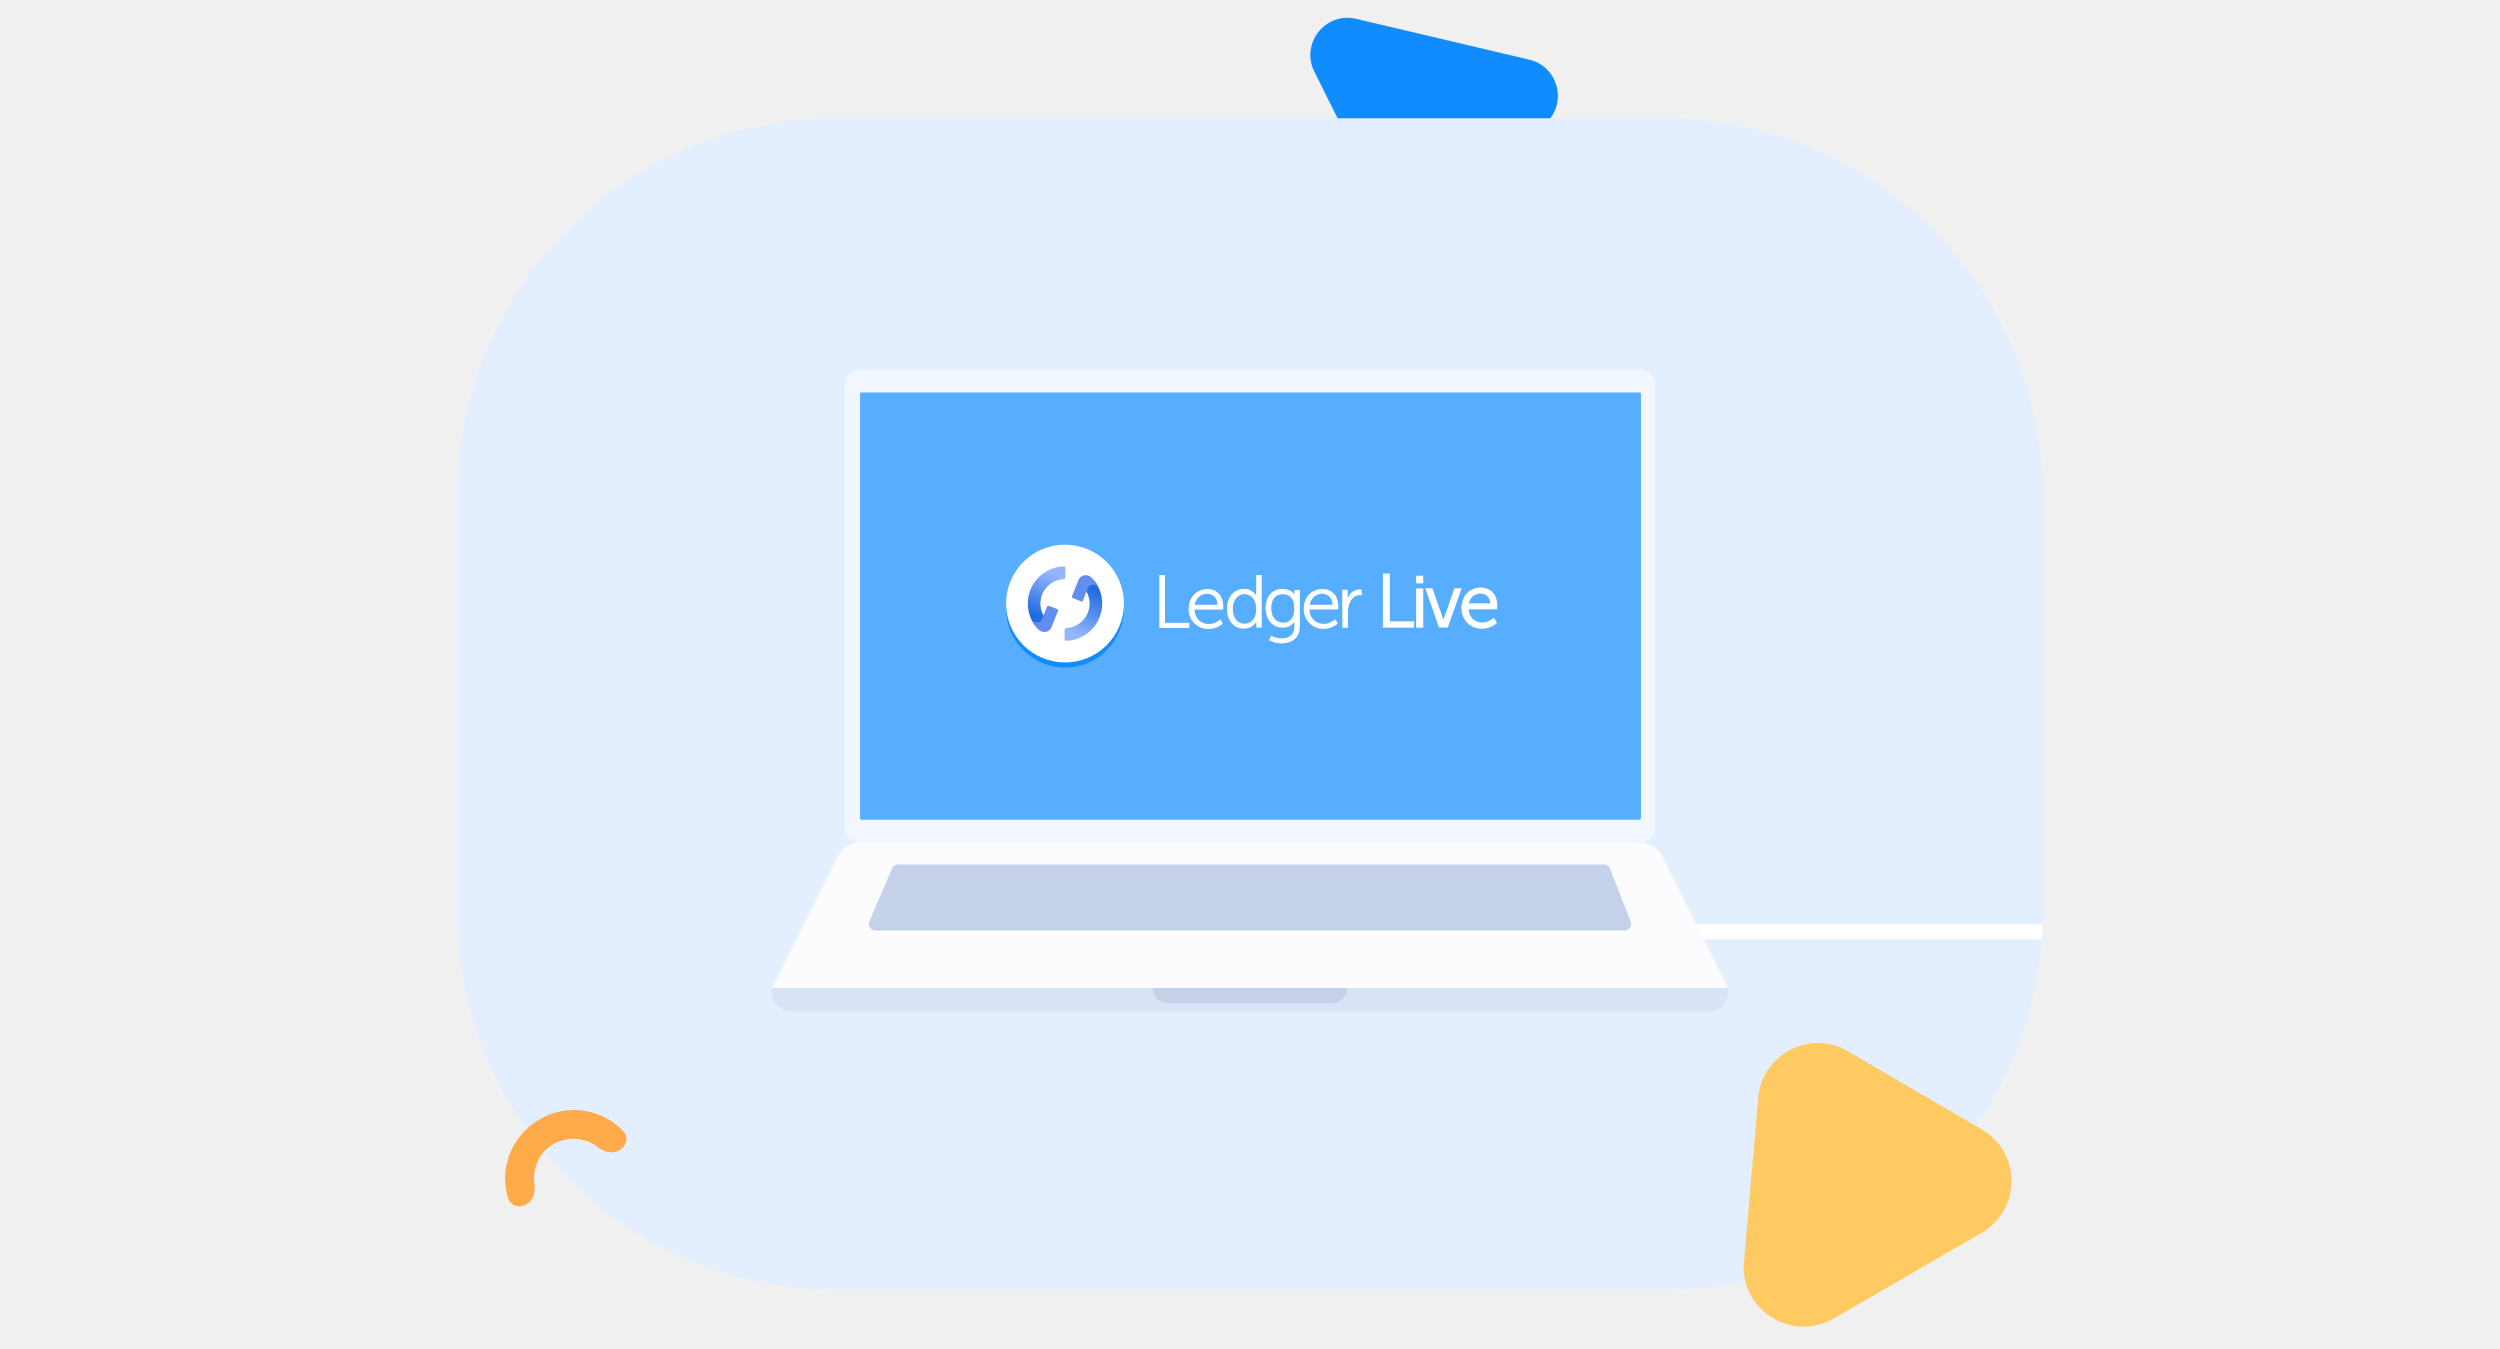
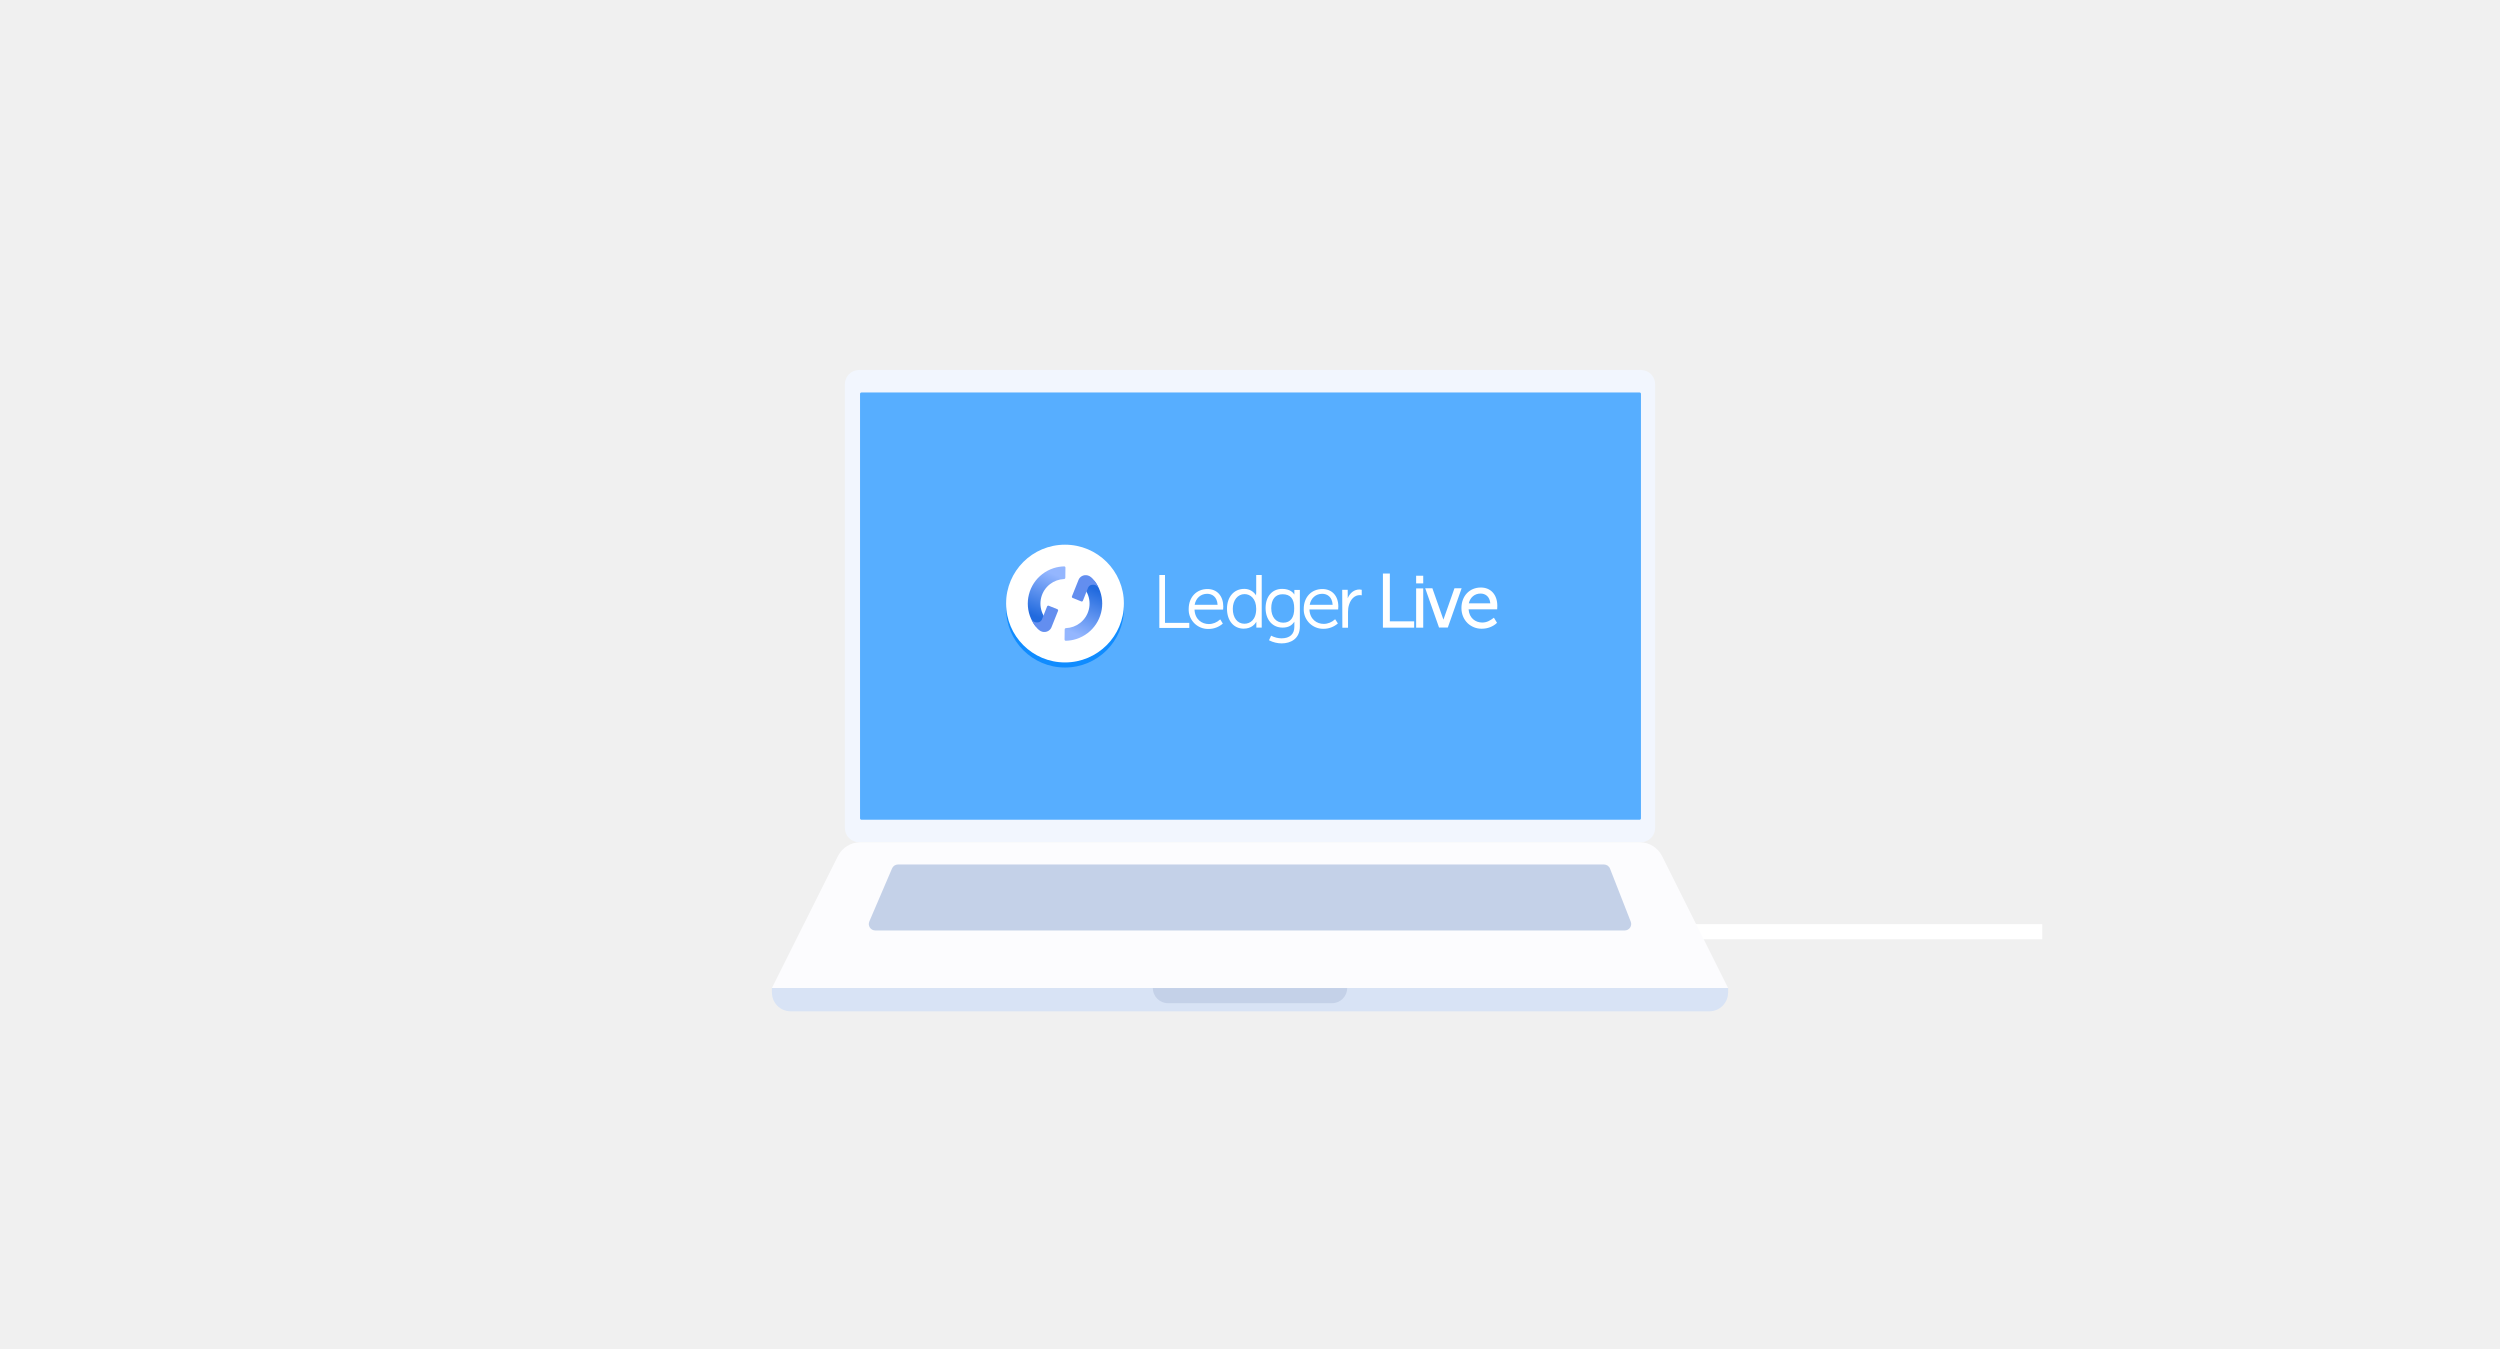
<svg xmlns="http://www.w3.org/2000/svg" width="634" height="342" viewBox="0 0 634 342" fill="none">
-   <g clip-path="url(#clip0)">
-     <path d="M387.79 15.12C395.114 16.838 397.611 26.032 392.072 31.161L365.536 55.766C360.915 60.026 353.52 58.723 350.719 53.07L333.309 18.155C329.771 11.051 336.077 2.93 343.935 4.782L387.79 15.12Z" fill="#108CFF" />
-     <rect x="116" y="30" width="402" height="297" rx="96" fill="#E3EEFE" />
-     <path d="M133.514 305.418C131.746 306.478 129.452 305.847 128.852 303.883C127.959 300.827 127.8 297.5 128.708 294.327C129.957 289.965 132.83 286.193 136.826 283.877C140.822 281.562 145.481 280.9 149.896 282.062C153.121 282.883 155.932 284.62 158.082 286.901C159.515 288.421 158.884 290.714 157.03 291.723C155.262 292.783 153.018 292.065 151.434 290.805C150.407 289.981 149.23 289.418 147.903 289.114C145.385 288.47 142.714 288.892 140.399 290.098C138.121 291.441 136.422 293.58 135.778 296.096C135.387 297.373 135.307 298.713 135.5 299.979C135.863 302.153 135.232 304.445 133.514 305.418Z" fill="#FFAB49" />
-     <path d="M502.51 312.658C512.634 306.839 512.634 292.251 502.594 286.433L468.677 266.617C459.059 260.967 446.825 267.292 445.897 278.422L442.269 319.909C441.172 332.136 454.334 340.484 464.965 334.413L502.51 312.658Z" fill="#FFCA62" />
-     <path d="M214.252 97.459C214.252 95.451 215.88 93.823 217.888 93.823H416.114C418.122 93.823 419.749 95.451 419.749 97.459V209.96C419.749 211.968 418.122 213.596 416.114 213.596H217.888C215.88 213.596 214.252 211.968 214.252 209.96V97.459Z" fill="#F2F6FE" />
-     <rect x="218.107" y="99.527" width="198.042" height="108.364" rx="0.364" fill="#57AEFF" />
-     <path d="M515.99 236.283H279.505" stroke="white" stroke-width="3.845" stroke-linecap="square" />
-     <path d="M195.756 251.703C195.756 254.338 197.892 256.474 200.526 256.474H433.475C436.11 256.474 438.246 254.338 438.246 251.703V250.518H195.756V251.703Z" fill="#D8E3F5" />
-     <path d="M292.364 250.577C292.364 252.685 294.073 254.407 296.181 254.407H337.82C339.927 254.407 341.636 252.685 341.636 250.577H292.364Z" fill="#C4D1E8" />
-     <path d="M195.765 250.554H438.236L421.508 217.113C420.43 214.958 418.228 213.597 415.818 213.597H218.183C215.774 213.597 213.571 214.958 212.493 217.113L195.765 250.554Z" fill="#FCFCFE" />
-     <path d="M227.732 219.235C227.077 219.235 226.485 219.626 226.227 220.228L220.463 233.682C220 234.762 220.793 235.963 221.969 235.963H412.032C413.185 235.963 413.977 234.804 413.557 233.73L408.295 220.276C408.049 219.648 407.444 219.235 406.77 219.235H227.732Z" fill="#C4D1E8" />
-     <path d="M295.442 145.828H294.006V159.238H301.604V157.955H295.442V145.828ZM306.214 149.379C303.416 149.379 301.452 151.456 301.452 154.44V154.783C301.491 156.066 302.058 157.277 303.001 158.182C303.909 159.014 305.079 159.503 306.327 159.503H306.515C307.838 159.503 309.086 159.011 310.068 158.182L310.107 158.143L309.465 157.086L309.391 157.125C308.596 157.844 307.614 158.259 306.557 158.259C304.82 158.259 303.043 157.125 302.93 154.595H310.188V154.52C310.188 154.52 310.227 154.067 310.227 153.84C310.218 151.119 308.632 149.379 306.214 149.379ZM302.963 153.383C303.264 151.683 304.512 150.587 306.136 150.587C307.345 150.587 308.668 151.307 308.782 153.383H302.963ZM318.535 150.513V151.005C317.929 149.985 316.798 149.343 315.624 149.343H315.511C312.94 149.343 311.164 151.384 311.164 154.368C311.164 157.391 312.866 159.429 315.398 159.429C317.401 159.429 318.309 158.22 318.61 157.692V159.166H319.971V145.828H318.574V150.513H318.535ZM315.586 158.182C313.809 158.182 312.639 156.672 312.639 154.404C312.639 152.214 313.887 150.665 315.624 150.665C317.099 150.665 318.571 151.835 318.571 154.404C318.571 157.2 317.022 158.182 315.586 158.182ZM328.248 150.701V150.775C327.982 150.322 327.152 149.34 325.149 149.34C322.617 149.34 320.954 151.268 320.954 154.213C320.954 157.158 322.691 159.16 325.262 159.16C326.659 159.16 327.606 158.668 328.248 157.65V158.972C328.248 160.822 327.077 161.882 324.996 161.882C324.127 161.882 323.22 161.655 322.426 161.24L322.351 161.201L321.823 162.371L321.897 162.41C322.879 162.902 323.975 163.165 325.035 163.165C327.265 163.165 329.645 162.031 329.645 158.895V149.606H328.248V150.701ZM325.45 157.916C323.599 157.916 322.39 156.481 322.39 154.252C322.39 151.984 323.447 150.701 325.262 150.701C327.265 150.701 328.209 151.871 328.209 154.252C328.248 156.594 327.265 157.916 325.45 157.916ZM335.353 149.379C332.556 149.379 330.63 151.456 330.63 154.404V154.744C330.669 156.027 331.236 157.239 332.18 158.143C333.087 158.975 334.258 159.465 335.505 159.465H335.694C337.016 159.465 338.264 158.972 339.246 158.143L339.285 158.104L338.605 157.048L338.53 157.086C337.736 157.806 336.753 158.22 335.697 158.22C333.959 158.22 332.183 157.086 332.069 154.556H339.36V154.481C339.36 154.481 339.399 154.028 339.399 153.801C339.399 151.119 337.81 149.379 335.353 149.379ZM332.141 153.383C332.442 151.683 333.69 150.587 335.314 150.587C336.524 150.587 337.846 151.307 337.96 153.383H332.141ZM345.295 149.567C345.107 149.528 344.955 149.528 344.767 149.492C343.444 149.492 342.348 150.325 341.781 151.721V149.567H340.384L340.423 159.124V159.199H341.859V155.159C341.859 154.553 341.933 153.912 342.125 153.345C342.578 151.871 343.599 150.928 344.809 150.928C344.961 150.928 345.11 150.928 345.262 150.966H345.337V149.57L345.295 149.567Z" fill="white" />
-     <path fill-rule="evenodd" clip-rule="evenodd" d="M350.708 145.444H352.466V157.571H358.628V159.176H350.708V145.444ZM359.132 146.012H360.929V147.944H359.132V146.012ZM371.998 150.457C372.871 149.531 374.105 148.995 375.545 148.995C376.795 148.995 377.842 149.446 378.575 150.258C379.307 151.069 379.715 152.226 379.719 153.617V153.617C379.719 153.924 379.681 154.227 379.681 154.533H372.433C372.52 155.672 372.963 156.491 373.573 157.033C374.215 157.603 375.054 157.875 375.889 157.875C377.129 157.875 377.972 157.308 378.856 156.651L379.642 157.945C378.671 158.915 377.207 159.442 375.847 159.442H375.659C374.368 159.442 373.159 158.936 372.224 158.078L372.223 158.076L372.221 158.075C371.153 157.052 370.622 155.679 370.622 154.217C370.622 152.689 371.125 151.383 371.998 150.457ZM359.132 149.219H360.929V159.173H359.132V149.219ZM361.434 149.183H363.251L366.051 157.144L368.852 149.183H370.669L367.167 159.138H364.936L361.434 149.183ZM372.491 153H377.94C377.857 152.091 377.526 151.487 377.094 151.105C376.634 150.697 376.042 150.526 375.468 150.526C373.989 150.526 372.836 151.479 372.491 153Z" fill="white" />
-     <ellipse cx="270.084" cy="154.354" rx="14.939" ry="14.93" fill="#108CFF" />
-     <ellipse cx="270.084" cy="153.065" rx="14.939" ry="14.93" fill="white" />
-     <path d="M262.625 158.842C262.167 158.252 261.778 157.606 261.47 156.915C260.604 154.98 260.415 152.811 260.935 150.756C261.454 148.701 262.651 146.881 264.332 145.589C265.196 144.925 266.162 144.421 267.185 144.091C268.051 143.811 268.959 143.657 269.879 143.637C270.057 143.633 270.199 143.78 270.197 143.958L270.165 146.519C270.163 146.697 270.017 146.839 269.839 146.846C268.558 146.898 267.306 147.349 266.288 148.131C265.178 148.984 264.388 150.185 264.045 151.541C263.703 152.897 263.827 154.329 264.398 155.606C264.663 156.198 265.016 156.74 265.443 157.216L262.625 158.842Z" fill="url(#paint0_linear)" />
-     <path d="M277.544 147.296C278.001 147.886 278.39 148.532 278.699 149.223C279.565 151.157 279.753 153.327 279.234 155.382C278.714 157.437 277.518 159.257 275.836 160.549C274.972 161.213 274.006 161.717 272.984 162.047C272.117 162.327 271.21 162.481 270.29 162.501C270.112 162.505 269.969 162.358 269.971 162.18L270.004 159.618C270.007 159.44 270.153 159.299 270.33 159.292C271.616 159.241 272.857 158.794 273.881 158.007C274.991 157.154 275.78 155.953 276.123 154.597C276.466 153.241 276.342 151.809 275.77 150.532C275.506 149.94 275.152 149.398 274.726 148.922L277.544 147.296Z" fill="url(#paint1_linear)" />
-     <path d="M268.322 154.911C268.387 154.746 268.307 154.561 268.142 154.495L265.962 153.615C265.796 153.548 265.607 153.629 265.542 153.795C265.223 154.602 264.366 156.767 264.249 157.06C264.103 157.42 263.78 157.748 263.316 157.826C262.851 157.905 262.2 157.897 261.554 157.093C262.076 158.191 263.162 159.915 264.294 160.205C265.426 160.495 266.338 159.861 266.645 159.098C266.899 158.467 267.963 155.807 268.322 154.911Z" fill="#638EEF" />
-     <path d="M271.847 151.226C271.781 151.39 271.862 151.576 272.026 151.642L274.207 152.521C274.373 152.588 274.561 152.508 274.627 152.341C274.946 151.535 275.802 149.369 275.92 149.077C276.065 148.716 276.388 148.389 276.853 148.31C277.317 148.232 277.968 148.24 278.615 149.044C278.092 147.946 277.006 146.222 275.874 145.932C274.742 145.642 273.83 146.276 273.524 147.038C273.27 147.67 272.205 150.329 271.847 151.226Z" fill="#638EEF" />
-   </g>
+   <path d="M214.252 97.459C214.252 95.451 215.879 93.823 217.887 93.823H416.114C418.122 93.823 419.749 95.451 419.749 97.459V209.96C419.749 211.968 418.122 213.596 416.114 213.596H217.887C215.879 213.596 214.252 211.968 214.252 209.96V97.459Z" fill="#F2F6FE" />
+   <rect x="218.107" y="99.527" width="198.042" height="108.364" rx="0.364" fill="#57AEFF" />
+   <path d="M515.99 236.283H279.505" stroke="white" stroke-width="3.845" stroke-linecap="square" />
+   <path d="M195.756 251.703C195.756 254.337 197.892 256.473 200.526 256.473H433.475C436.11 256.473 438.246 254.337 438.246 251.703V250.518H195.756V251.703Z" fill="#D8E3F5" />
+   <path d="M292.364 250.576C292.364 252.684 294.073 254.407 296.181 254.407H337.82C339.927 254.407 341.636 252.684 341.636 250.576V250.576H292.364V250.576Z" fill="#C4D1E8" />
+   <path d="M195.765 250.553H438.236L421.508 217.113C420.43 214.958 418.228 213.597 415.818 213.597H218.183C215.774 213.597 213.571 214.958 212.493 217.113L195.765 250.553Z" fill="#FCFCFE" />
+   <path d="M227.733 219.235C227.077 219.235 226.485 219.626 226.227 220.228L220.463 233.682C220.001 234.762 220.793 235.963 221.969 235.963H412.032C413.185 235.963 413.977 234.804 413.557 233.731L408.295 220.276C408.05 219.649 407.444 219.235 406.77 219.235H227.733Z" fill="#C4D1E8" />
+   <path d="M295.442 145.828H294.006V159.237H301.604V157.954H295.442V145.828ZM306.214 149.378C303.417 149.378 301.452 151.455 301.452 154.439V154.782C301.491 156.065 302.058 157.277 303.002 158.181C303.909 159.014 305.08 159.503 306.327 159.503H306.516C307.838 159.503 309.086 159.011 310.068 158.181L310.107 158.142L309.465 157.086L309.391 157.125C308.597 157.844 307.614 158.259 306.557 158.259C304.82 158.259 303.043 157.125 302.93 154.594H310.188V154.52C310.188 154.52 310.227 154.066 310.227 153.839C310.218 151.118 308.632 149.378 306.214 149.378ZM302.963 153.383C303.264 151.682 304.512 150.587 306.136 150.587C307.346 150.587 308.668 151.306 308.782 153.383H302.963ZM318.536 150.512V151.005C317.929 149.984 316.798 149.343 315.625 149.343H315.511C312.941 149.343 311.164 151.384 311.164 154.368C311.164 157.39 312.866 159.428 315.398 159.428C317.401 159.428 318.309 158.22 318.61 157.692V159.166H319.972V145.828H318.574V150.512H318.536ZM315.586 158.181C313.809 158.181 312.639 156.671 312.639 154.403C312.639 152.213 313.887 150.665 315.625 150.665C317.099 150.665 318.571 151.834 318.571 154.403C318.571 157.199 317.022 158.181 315.586 158.181ZM328.248 150.7V150.775C327.982 150.321 327.152 149.34 325.149 149.34C322.617 149.34 320.954 151.267 320.954 154.212C320.954 157.158 322.691 159.16 325.262 159.16C326.659 159.16 327.606 158.667 328.248 157.65V158.972C328.248 160.822 327.077 161.881 324.996 161.881C324.128 161.881 323.22 161.654 322.426 161.24L322.351 161.201L321.823 162.37L321.897 162.409C322.88 162.902 323.975 163.164 325.035 163.164C327.265 163.164 329.645 162.03 329.645 158.894V149.605H328.248V150.7ZM325.45 157.915C323.599 157.915 322.39 156.48 322.39 154.251C322.39 151.983 323.447 150.7 325.262 150.7C327.265 150.7 328.209 151.87 328.209 154.251C328.248 156.594 327.265 157.915 325.45 157.915ZM335.353 149.378C332.556 149.378 330.63 151.455 330.63 154.403V154.744C330.669 156.027 331.236 157.238 332.18 158.142C333.087 158.975 334.258 159.464 335.506 159.464H335.694C337.016 159.464 338.264 158.972 339.247 158.142L339.285 158.103L338.605 157.047L338.53 157.086C337.736 157.805 336.754 158.22 335.697 158.22C333.959 158.22 332.183 157.086 332.069 154.556H339.36V154.481C339.36 154.481 339.399 154.027 339.399 153.801C339.399 151.118 337.81 149.378 335.353 149.378ZM332.141 153.383C332.442 151.682 333.69 150.587 335.315 150.587C336.524 150.587 337.846 151.306 337.96 153.383H332.141ZM345.295 149.566C345.107 149.528 344.955 149.528 344.767 149.492C343.444 149.492 342.349 150.324 341.781 151.721V149.566H340.384L340.423 159.124V159.199H341.859V155.158C341.859 154.553 341.934 153.911 342.125 153.344C342.578 151.87 343.6 150.927 344.809 150.927C344.961 150.927 345.11 150.927 345.263 150.966H345.337V149.569L345.295 149.566Z" fill="white" />
+   <path fill-rule="evenodd" clip-rule="evenodd" d="M350.708 145.444H352.466V157.57H358.629V159.176H350.708V145.444ZM359.132 146.011H360.93V147.943H359.132V146.011ZM371.998 150.457C372.871 149.53 374.105 148.994 375.546 148.994C376.796 148.994 377.842 149.445 378.575 150.258C379.307 151.068 379.715 152.225 379.72 153.616V153.617C379.72 153.923 379.681 154.227 379.681 154.533H372.433C372.52 155.671 372.963 156.49 373.573 157.032C374.215 157.602 375.054 157.875 375.889 157.875C377.129 157.875 377.972 157.308 378.856 156.651L379.642 157.944C378.671 158.915 377.207 159.441 375.847 159.441H375.659C374.368 159.441 373.159 158.935 372.224 158.077L372.223 158.076L372.222 158.075C371.153 157.051 370.622 155.679 370.622 154.216C370.622 152.689 371.126 151.382 371.998 150.457ZM359.132 149.218H360.93V159.173H359.132V149.218ZM361.434 149.182H363.251L366.052 157.143L368.852 149.182H370.669L367.167 159.137H364.936L361.434 149.182ZM372.491 152.999H377.94C377.857 152.09 377.526 151.486 377.095 151.104C376.634 150.696 376.042 150.525 375.468 150.525C373.989 150.525 372.836 151.478 372.491 152.999Z" fill="white" />
+   <ellipse cx="270.084" cy="154.354" rx="14.939" ry="14.93" fill="#108CFF" />
+   <ellipse cx="270.084" cy="153.064" rx="14.939" ry="14.93" fill="white" />
+   <path d="M262.625 158.841C262.168 158.251 261.779 157.605 261.47 156.915C260.604 154.98 260.416 152.81 260.935 150.755C261.455 148.7 262.651 146.88 264.333 145.588C265.197 144.924 266.163 144.42 267.185 144.09C268.052 143.811 268.959 143.656 269.88 143.636C270.057 143.633 270.2 143.779 270.198 143.957L270.166 146.519C270.163 146.697 270.017 146.838 269.839 146.846C268.559 146.897 267.306 147.348 266.288 148.13C265.178 148.983 264.389 150.184 264.046 151.54C263.703 152.897 263.827 154.329 264.399 155.606C264.663 156.197 265.017 156.739 265.443 157.215L262.625 158.841Z" fill="url(#paint0_linear)" />
+   <path d="M277.544 147.295C278.001 147.885 278.39 148.531 278.699 149.222C279.565 151.157 279.753 153.326 279.234 155.381C278.714 157.436 277.518 159.256 275.836 160.548C274.972 161.212 274.006 161.716 272.984 162.046C272.117 162.326 271.21 162.48 270.29 162.5C270.112 162.504 269.969 162.357 269.971 162.179L270.004 159.618C270.007 159.44 270.153 159.298 270.33 159.291C271.616 159.241 272.857 158.793 273.881 158.006C274.991 157.154 275.78 155.952 276.123 154.596C276.466 153.24 276.342 151.808 275.77 150.531C275.506 149.939 275.152 149.397 274.726 148.921L277.544 147.295Z" fill="url(#paint1_linear)" />
+   <path d="M268.321 154.911C268.387 154.746 268.307 154.561 268.142 154.495L265.962 153.615C265.796 153.548 265.607 153.629 265.541 153.795C265.222 154.602 264.366 156.767 264.248 157.06C264.103 157.42 263.78 157.747 263.316 157.826C262.851 157.905 262.2 157.897 261.554 157.093C262.076 158.191 263.162 159.915 264.294 160.205C265.426 160.495 266.338 159.861 266.645 159.098C266.899 158.467 267.963 155.807 268.321 154.911Z" fill="#638EEF" />
+   <path d="M271.847 151.225C271.781 151.39 271.861 151.575 272.026 151.641L274.206 152.521C274.372 152.588 274.561 152.507 274.627 152.34C274.946 151.534 275.802 149.369 275.92 149.076C276.065 148.716 276.388 148.388 276.853 148.31C277.317 148.231 277.968 148.239 278.615 149.043C278.092 147.945 277.006 146.221 275.874 145.931C274.742 145.641 273.83 146.275 273.523 147.038C273.269 147.669 272.205 150.329 271.847 151.225Z" fill="#638EEF" />
  <defs>
-     <linearGradient id="paint0_linear" x1="267.832" y1="145.852" x2="263.374" y2="156.62" gradientUnits="userSpaceOnUse">
+     <linearGradient id="paint0_linear" x1="267.833" y1="145.851" x2="263.374" y2="156.62" gradientUnits="userSpaceOnUse">
      <stop stop-color="#94B6FE" />
      <stop offset="1" stop-color="#216ADE" />
    </linearGradient>
-     <linearGradient id="paint1_linear" x1="271.834" y1="160.387" x2="277.138" y2="149.234" gradientUnits="userSpaceOnUse">
+     <linearGradient id="paint1_linear" x1="271.833" y1="160.386" x2="277.138" y2="149.233" gradientUnits="userSpaceOnUse">
      <stop stop-color="#94B6FE" />
      <stop offset="1" stop-color="#216ADE" />
    </linearGradient>
-     <clipPath id="clip0">
-       <rect width="634" height="341" fill="white" transform="translate(0 0.5)" />
-     </clipPath>
  </defs>
</svg>
